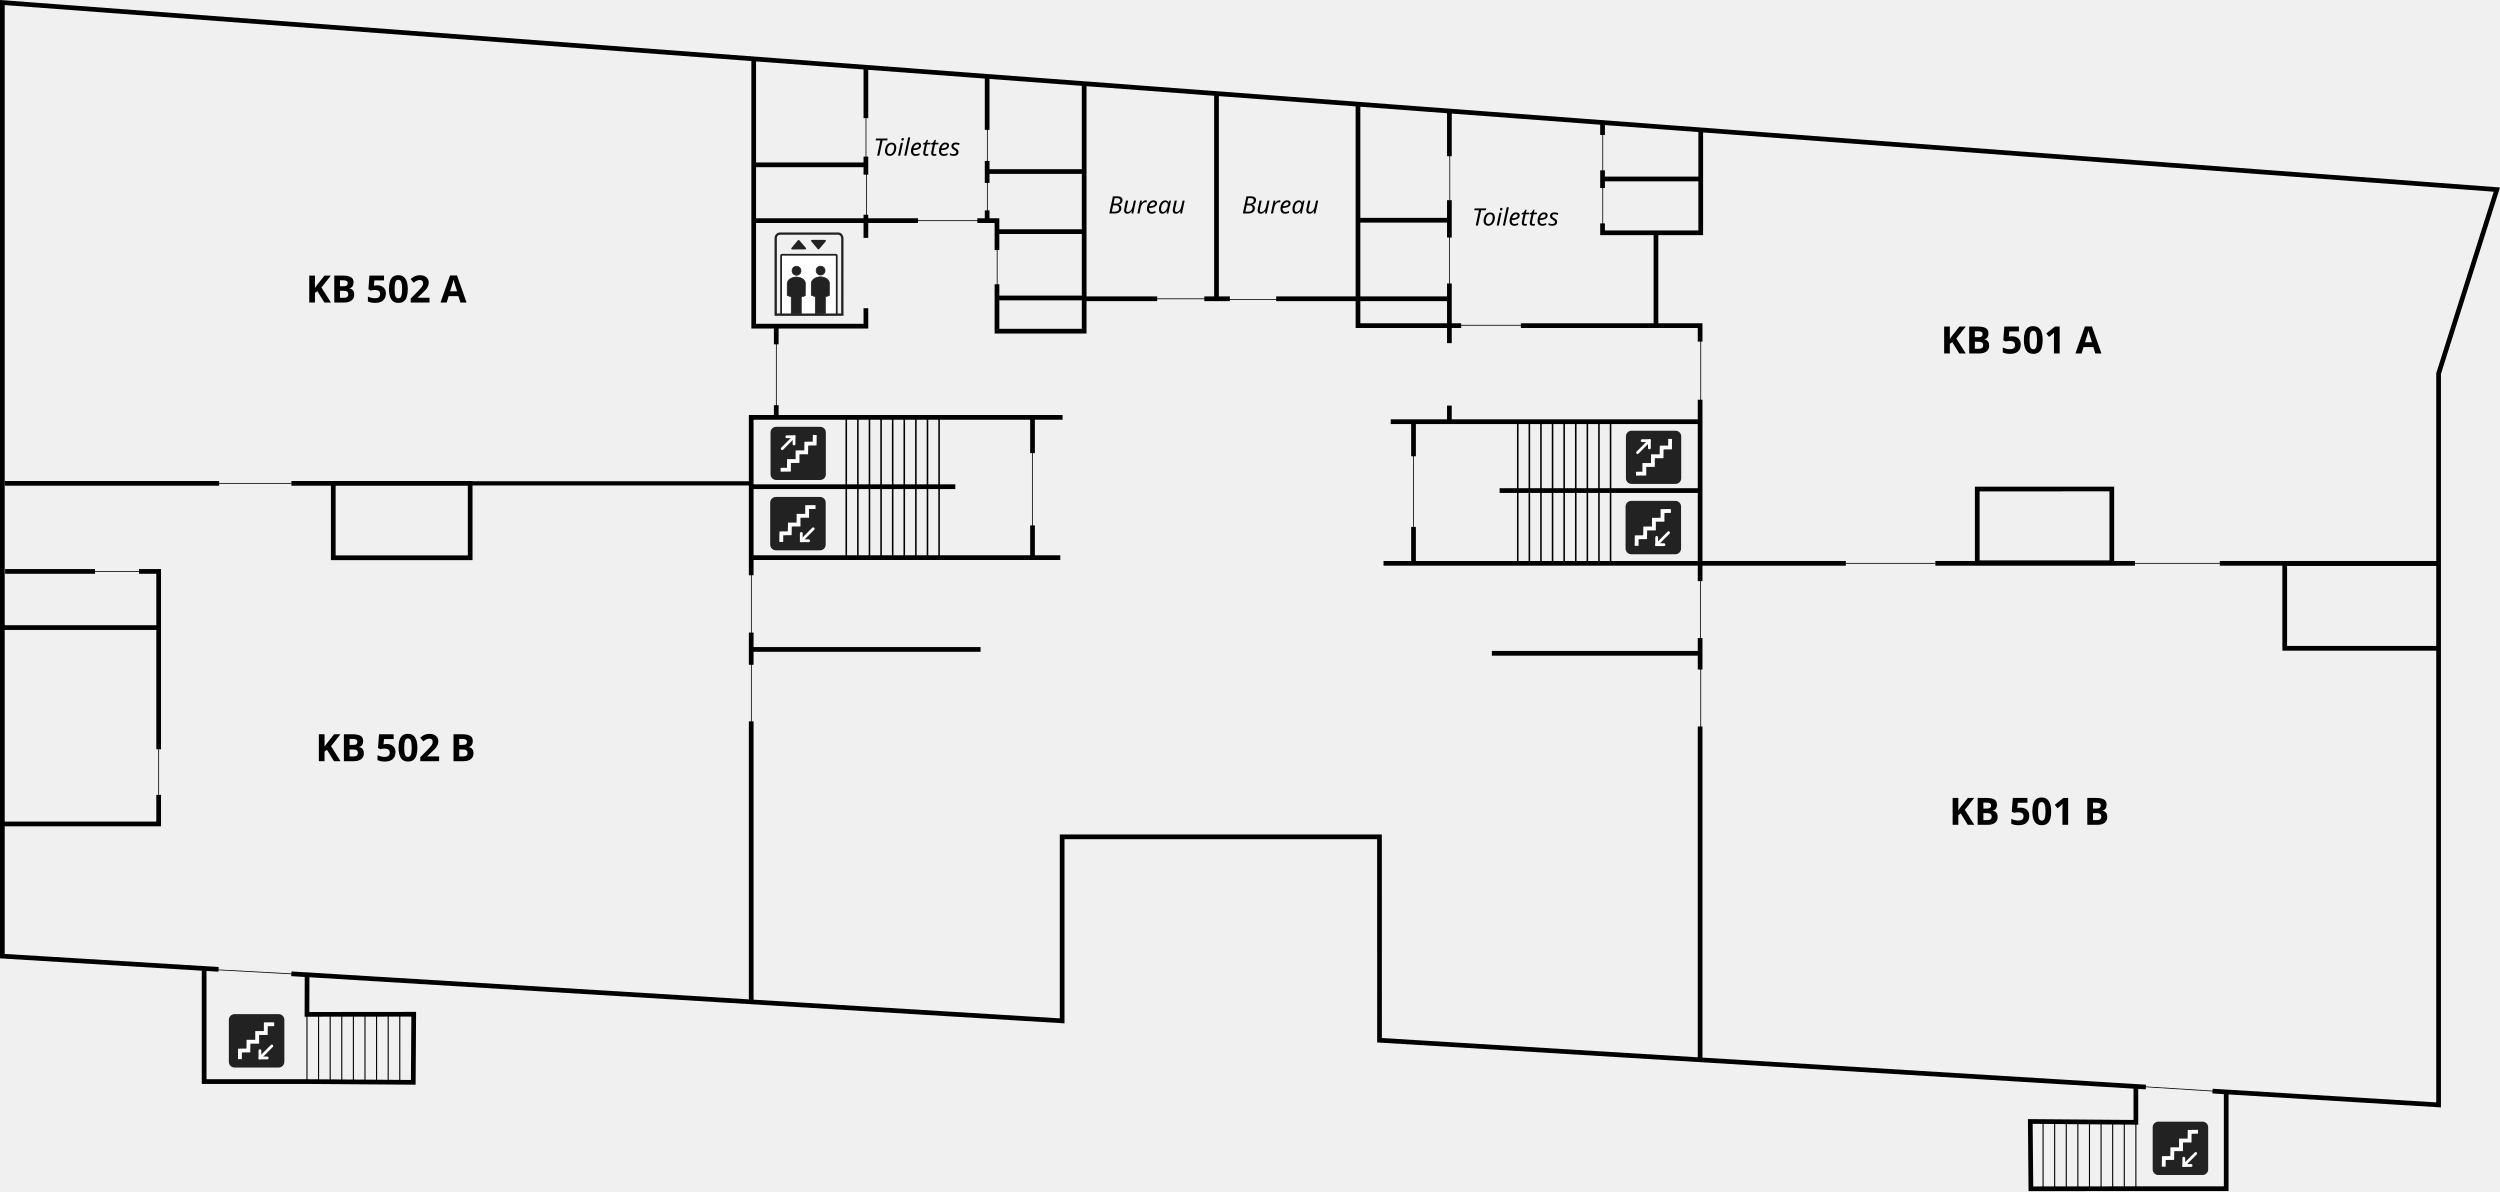
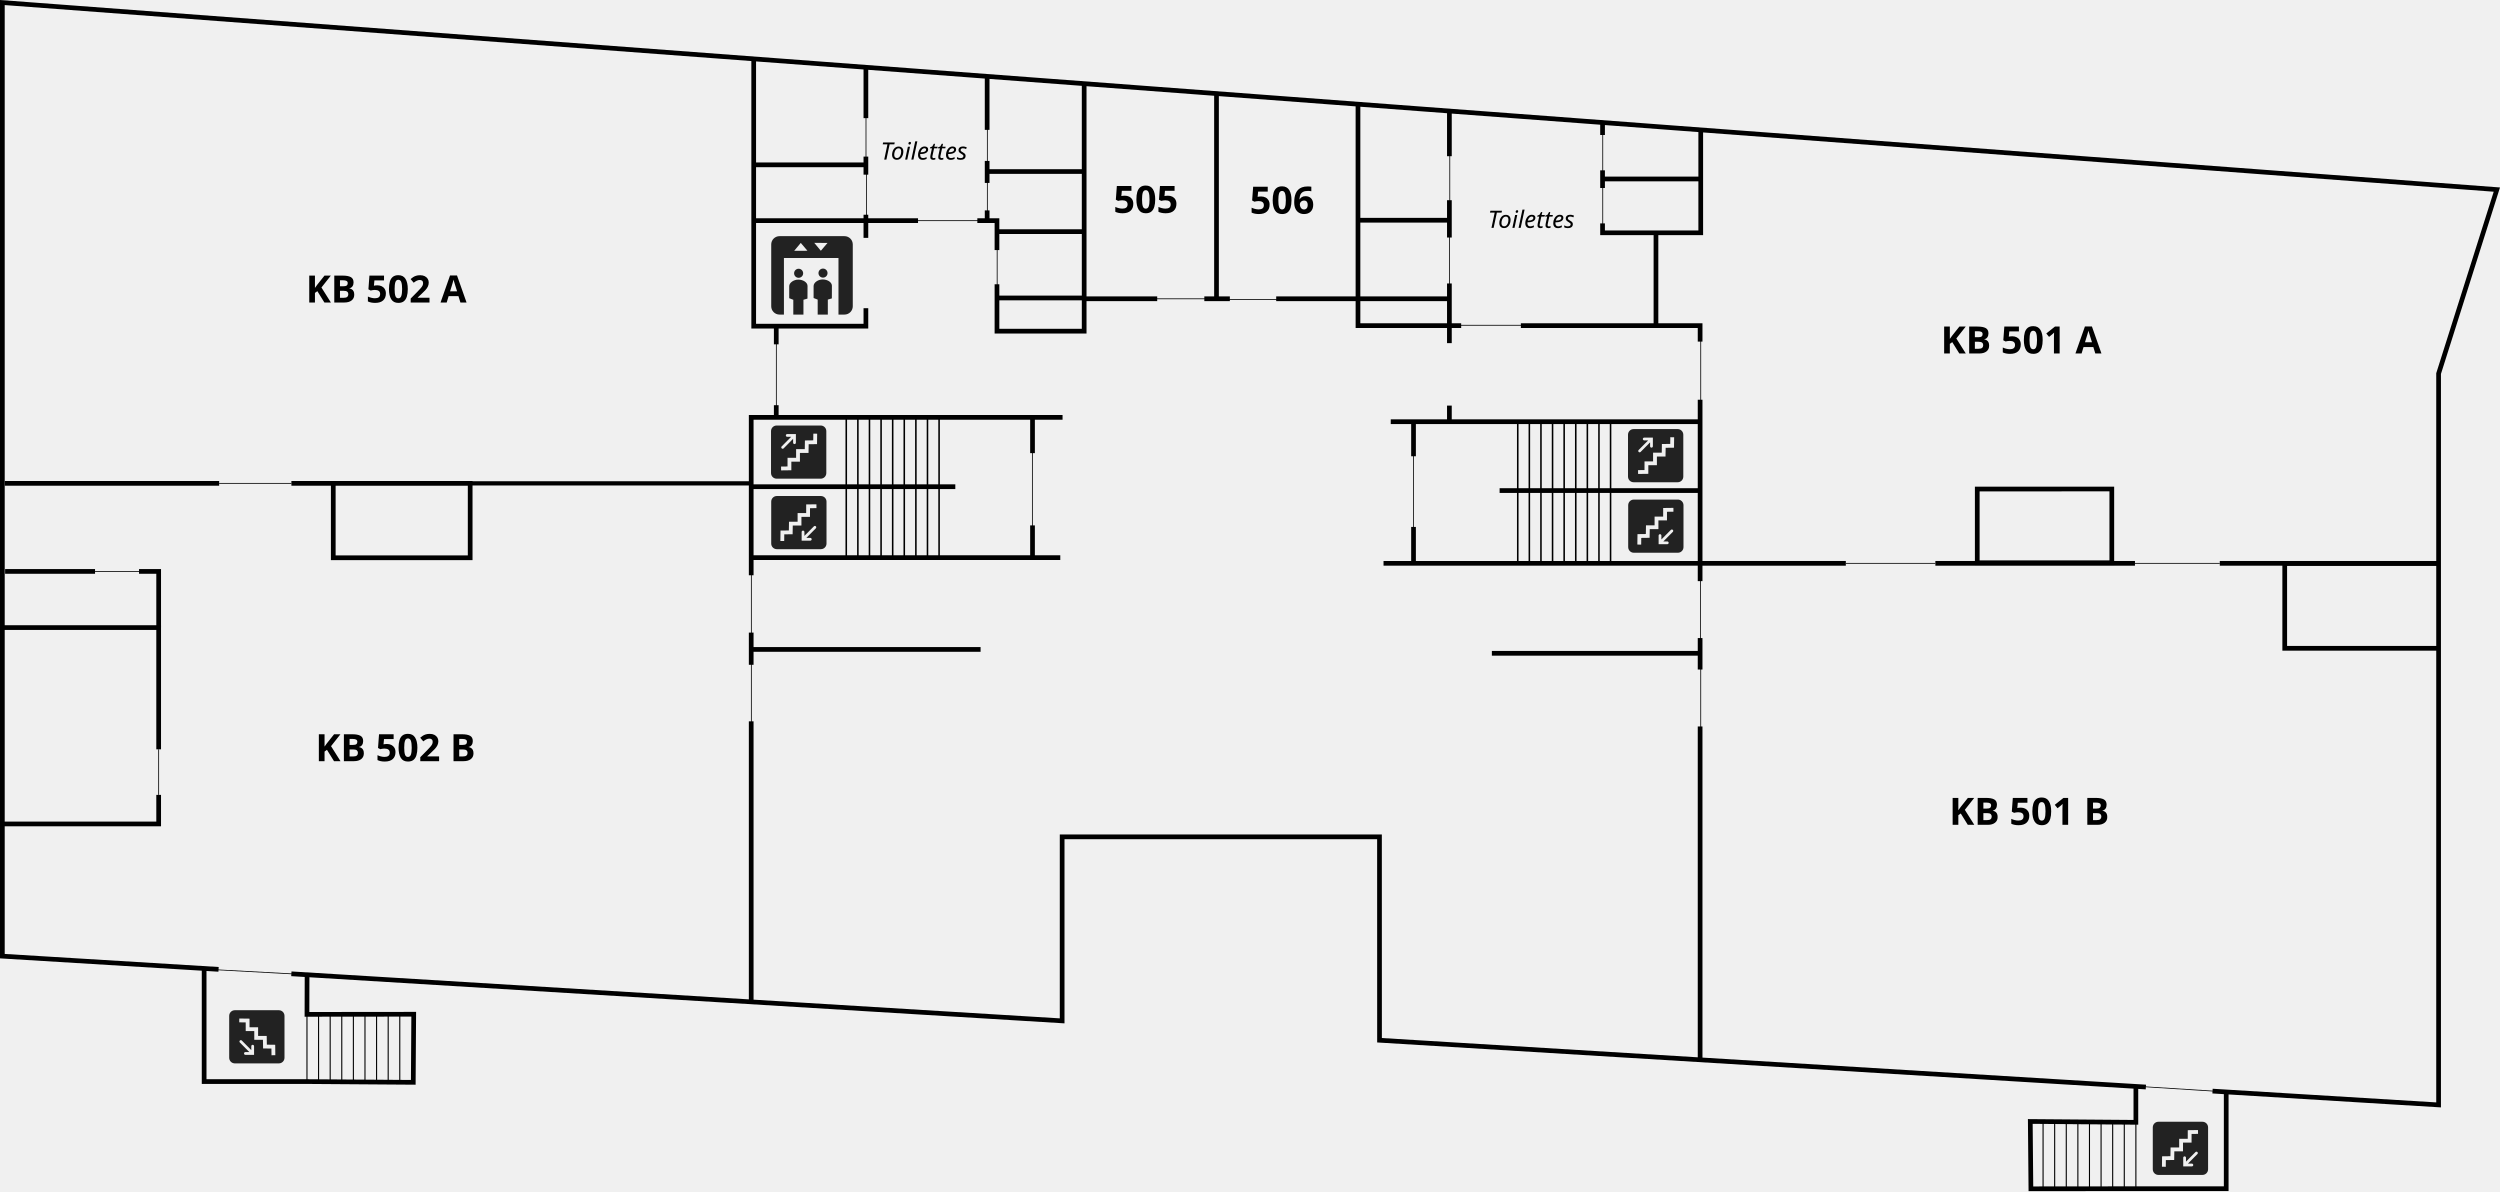
<svg xmlns="http://www.w3.org/2000/svg" xmlns:xlink="http://www.w3.org/1999/xlink" version="1.1" id="svg869" width="100%" height="100%" viewBox="0 0 3182.856 1516.378">
  <defs id="defs873">
    <clipPath id="clip0-5-8-2">
      <rect y="0" x="0" id="rect3978-5-8-5" height="615" width="613" />
    </clipPath>
    <clipPath id="clip0-5-8-2-3">
      <rect y="0" x="0" id="rect3978-5-8-5-6" height="615" width="613" />
    </clipPath>
    <clipPath id="clip0-5-8-2-3-7">
      <rect y="0" x="0" id="rect3978-5-8-5-6-5" height="615" width="613" />
    </clipPath>
  </defs>
  <path id="path997" style="fill:none;fill-rule:evenodd;stroke:#000000;stroke-width:6;stroke-linecap:butt;stroke-linejoin:miter;stroke-miterlimit:4;stroke-dasharray:none;stroke-opacity:1" d="m 2719.28,1382.878 v 46 l -134.427,-1.093 0.773,85.725 133.153,-0.132 h 115.5 v -121 m -2443.329,-151.207 -0.135,50.255 135.913,-0.144 -0.579,86.687 -139.334,-1 H 259.891 V 1234.807 M 988.28,531.878 v -16 m 0,-77.5 v -22.5 m 1176.202,208.696 h -255.266 m -953.18,-4.95 h 260.215 m -113.972,-409.746 H 958.78 m 840.835,507.327 v -46.327 m 0,-90 v -41.864 m 366.988,-2.121 h -395.98 m 395.273,180.312 h -404.465 m 402.344,114.551 h -264.415 m -584.82,-299.813 v 44.935 m 0,92 v 41.256 m 793.74,-413.506 v 117.75 m -69,-186.5 h 127 z m 126,-62 v 130.5 h -125 v -12 m 0,-45 v -22.5 m 0,-45 v -15 m -194,123.5 h -116.5 m 115.5,134.5 v -54 m 0,-58.5 v -47.5 m 0,-56 v -57 m -588,76.5 h 124 m -124.5,62 v -12.5 m 0,-35 v -28 m 0,-39.5 V 98.378 m 13.5,196.5 h 110 m -110.5,84.5 h 111 m 168,-259.5 v 260 m -169,0.5 h 93.5 m 60,0 h 32.5 m 59,0 h 104 m 0.124,-247.243 v 281.428 h 131.376 m 76,0 h 228.202 v 20.315 m 0,74 v 231 m 0,72.5 v 40 m 0,72.5 V 1350.773 M 959.573,280.92 h 209.208 m 75.5,0 h 25.005 v 37.458 m 0,43.5 v 59.756 h 111.016 V 106.972 M 959.573,74.445 V 415.271 h 142.836 v -22.892 m 0,-89.5 v -22.665 M 956.744,826.807 H 1248.431 M 956.744,709.957 H 1349.896 M 956.391,1275.82 V 918.378 m 0,-72 v -41 m 0,-73 v -201 h 396.39 m 1335.845,91.196 v 93.868 h -171.297 l -5e-4,-93.846 z m 416.655,202.804 h -196.5 v -108 h 195.5 M 598.595,615.382 v 94.752 H 424.293 v -94.752 z m 2218.27,773.745 287.812,17.573 V 475.611 L 3178.851,241.374 3,3.233 3.001,1217.323 278.252,1234.129 m 92.696,5.66 981.313,59.915 v -234.325 h 404.02 l 0.046,258.996 975.678,59.571 M 1102.408,280.213 v -6.835 m 0,-51 v -23 m 0,-49 V 86.878 m 742.872,328 v 22 m 0,79.5 v 20.515 m -116.5,-156.515 h 117" />
  <path id="path1003" style="fill:none;fill-rule:evenodd;stroke:#000000;stroke-width:1;stroke-linecap:butt;stroke-linejoin:miter;stroke-miterlimit:4;stroke-dasharray:none;stroke-opacity:1" d="m 1799.616,576.844 v 100.763 m -1528.058,556.847 104.652,5.657 m 2350.321,143.268 95.5,6 m -656.75,-541.5 v 81 m -0.444,-192.581 v 80.61 m 0.444,-385.529 v 82 m -124.75,-277.5 v 53 m 0,-119.75 v 51.75 m -194.75,38 v -63.5 m -0.5,170 v -67 m 10,115.75 h 86 m -378.369,-32.976 h 65.761 m -160.16,-0.707 h 67.352 m -266.334,-65.817 v 50.5 m -12.5,-203.25 v 48 m -154.5,-7.5 v -56.25 m 0.75,131 v -57.75 m 62.414,61.542 h 81.671 m -258.978,237.941 v -84.323 m 325.976,138.593 v 98.465 m -357.796,136.295 v -78.842 m 0,191.803 v -76.721 m 300.463,-615.253 v 41.5" />
-   <text xml:space="preserve" style="font-style:normal;font-weight:normal;font-size:30.626px;line-height:125%;font-family:sans-serif;letter-spacing:0px;word-spacing:0px;fill:#000000;fill-opacity:1;stroke:none;stroke-width:0.957px;stroke-linecap:butt;stroke-linejoin:miter;stroke-opacity:1" x="1112.078" y="198.195" id="text1232">
-     <tspan id="tspan1230" x="1112.078" y="198.195" style="font-style:italic;font-variant:normal;font-weight:normal;font-stretch:normal;font-size:30.626px;font-family:'Atkinson Hyperlegible';-inkscape-font-specification:'Atkinson Hyperlegible Italic';stroke-width:0.957px">Toilettes</tspan>
+   <text xml:space="preserve" style="font-style:normal;font-weight:normal;font-size:30.626px;line-height:125%;font-family:sans-serif;letter-spacing:0px;word-spacing:0px;fill:#000000;fill-opacity:1;stroke:none;stroke-width:0.957px;stroke-linecap:butt;stroke-linejoin:miter;stroke-opacity:1" x="1121.078" y="203.195" id="text1232">
+     <tspan id="tspan1230" x="1121.078" y="203.195" style="font-style:italic;font-variant:normal;font-weight:normal;font-stretch:normal;font-size:30.626px;font-family:'Atkinson Hyperlegible';-inkscape-font-specification:'Atkinson Hyperlegible Italic';stroke-width:0.957px">Toilettes</tspan>
  </text>
  <path id="path4289-9" style="fill:none;stroke:#000000;stroke-width:1.999;stroke-linecap:butt;stroke-linejoin:miter;stroke-miterlimit:4;stroke-dasharray:none;stroke-opacity:1" d="M 1077.421,710.892 V 532.535 m 14.77,177.643 V 531.463 m 14.771,179.071 V 532.178 m 14.77,178.357 V 531.821 m 14.77,177.286 V 531.463 m 14.77,179.071 V 531.106 m 14.771,179.071 V 531.463 m 14.77,179.429 V 532.892 m 14.77,176.781 V 532.235" />
  <path id="path4289-9-3" style="fill:none;stroke:#000000;stroke-width:1.999;stroke-linecap:butt;stroke-linejoin:miter;stroke-miterlimit:4;stroke-dasharray:none;stroke-opacity:1" d="M 1932.313,717.256 V 538.899 m 14.77,177.643 V 537.827 m 14.771,179.071 V 538.542 m 14.77,178.357 V 538.185 m 14.77,177.286 V 537.827 m 14.77,179.071 V 537.47 m 14.771,179.071 V 537.827 m 14.77,179.429 V 539.256 m 14.77,176.781 V 538.599" />
-   <text xml:space="preserve" style="font-style:normal;font-weight:normal;font-size:40px;line-height:125%;font-family:sans-serif;letter-spacing:0px;word-spacing:0px;fill:#000000;fill-opacity:1;stroke:none;stroke-width:1px;stroke-linecap:butt;stroke-linejoin:miter;stroke-opacity:1" x="2481.685" y="1050.124" id="text1594">
-     <tspan id="tspan1592" x="2481.685" y="1050.124" style="font-style:normal;font-variant:normal;font-weight:bold;font-stretch:normal;font-size:48px;font-family:'Atkinson Hyperlegible';-inkscape-font-specification:'Atkinson Hyperlegible Bold'">KB 501 B</tspan>
-   </text>
-   <text xml:space="preserve" style="font-style:normal;font-weight:normal;font-size:40px;line-height:125%;font-family:sans-serif;letter-spacing:0px;word-spacing:0px;fill:#000000;fill-opacity:1;stroke:none;stroke-width:1px;stroke-linecap:butt;stroke-linejoin:miter;stroke-opacity:1" x="401.637" y="969.078" id="text1598">
-     <tspan id="tspan1596" x="401.637" y="969.078" style="font-style:normal;font-variant:normal;font-weight:bold;font-stretch:normal;font-size:48px;font-family:'Atkinson Hyperlegible';-inkscape-font-specification:'Atkinson Hyperlegible Bold'">KB 502 B</tspan>
-   </text>
+   <a id="a1999" xlink:href="501b" xlink:type="room">
+     <text xml:space="preserve" style="font-style:normal;font-weight:normal;font-size:40px;line-height:125%;font-family:sans-serif;letter-spacing:0px;word-spacing:0px;fill:#000000;fill-opacity:1;stroke:none;stroke-width:1px;stroke-linecap:butt;stroke-linejoin:miter;stroke-opacity:1" x="2481.685" y="1050.124" id="text1594">
+       <tspan id="tspan1592" x="2481.685" y="1050.124" style="font-style:normal;font-variant:normal;font-weight:bold;font-stretch:normal;font-size:48px;font-family:'Atkinson Hyperlegible';-inkscape-font-specification:'Atkinson Hyperlegible Bold'">KB 501 B</tspan>
+     </text>
+   </a>
+   <a id="a1924" xlink:href="502b" xlink:type="room">
+     <text xml:space="preserve" style="font-style:normal;font-weight:normal;font-size:40px;line-height:125%;font-family:sans-serif;letter-spacing:0px;word-spacing:0px;fill:#000000;fill-opacity:1;stroke:none;stroke-width:1px;stroke-linecap:butt;stroke-linejoin:miter;stroke-opacity:1" x="401.637" y="969.078" id="text1598">
+       <tspan id="tspan1596" x="401.637" y="969.078" style="font-style:normal;font-variant:normal;font-weight:bold;font-stretch:normal;font-size:48px;font-family:'Atkinson Hyperlegible';-inkscape-font-specification:'Atkinson Hyperlegible Bold'">KB 502 B</tspan>
+     </text>
+   </a>
  <path style="fill:none;stroke:#000000;stroke-width:5.4;stroke-linecap:butt;stroke-linejoin:miter;stroke-miterlimit:4;stroke-dasharray:none;stroke-opacity:1" d="M 598.595,615.382 H 958" id="path897" />
  <path style="fill:none;stroke:#000000;stroke-width:6;stroke-linecap:butt;stroke-linejoin:miter;stroke-miterlimit:4;stroke-dasharray:none;stroke-opacity:1" d="M 424.293,615.382 H 371" id="path899" />
  <path style="fill:none;stroke:#000000;stroke-width:6;stroke-linecap:butt;stroke-linejoin:miter;stroke-miterlimit:4;stroke-dasharray:none;stroke-opacity:1" d="M 279,615.382 H 6" id="path901" />
  <path style="fill:none;stroke:#000000;stroke-width:6;stroke-linecap:butt;stroke-linejoin:miter;stroke-miterlimit:4;stroke-dasharray:none;stroke-opacity:1" d="M 5,799 H 202 V 954" id="path903" />
  <path style="fill:none;stroke:#000000;stroke-width:6;stroke-linecap:butt;stroke-linejoin:miter;stroke-miterlimit:4;stroke-dasharray:none;stroke-opacity:1" d="m 202,1012 v 37 H 4" id="path905" />
  <path style="fill:none;stroke:#000000;stroke-width:1px;stroke-linecap:butt;stroke-linejoin:miter;stroke-opacity:1" d="m 202,954 v 58" id="path907" />
-   <text xml:space="preserve" style="font-style:normal;font-weight:normal;font-size:30.626px;line-height:125%;font-family:sans-serif;letter-spacing:0px;word-spacing:0px;fill:#000000;fill-opacity:1;stroke:none;stroke-width:0.957px;stroke-linecap:butt;stroke-linejoin:miter;stroke-opacity:1" x="1874.183" y="287.143" id="text1232-4">
-     <tspan id="tspan1230-1" x="1874.183" y="287.143" style="font-style:italic;font-variant:normal;font-weight:normal;font-stretch:normal;font-size:30.626px;font-family:'Atkinson Hyperlegible';-inkscape-font-specification:'Atkinson Hyperlegible Italic';stroke-width:0.957px">Toilettes</tspan>
+   <text xml:space="preserve" style="font-style:normal;font-weight:normal;font-size:30.626px;line-height:125%;font-family:sans-serif;letter-spacing:0px;word-spacing:0px;fill:#000000;fill-opacity:1;stroke:none;stroke-width:0.957px;stroke-linecap:butt;stroke-linejoin:miter;stroke-opacity:1" x="1894.183" y="290.143" id="text1232-4">
+     <tspan id="tspan1230-1" x="1894.183" y="290.143" style="font-style:italic;font-variant:normal;font-weight:normal;font-stretch:normal;font-size:30.626px;font-family:'Atkinson Hyperlegible';-inkscape-font-specification:'Atkinson Hyperlegible Italic';stroke-width:0.957px">Toilettes</tspan>
  </text>
-   <text xml:space="preserve" style="font-style:normal;font-weight:normal;font-size:30.626px;line-height:125%;font-family:sans-serif;letter-spacing:0px;word-spacing:0px;fill:#000000;fill-opacity:1;stroke:none;stroke-width:0.957px;stroke-linecap:butt;stroke-linejoin:miter;stroke-opacity:1" x="1411.055" y="271.78" id="text1232-7">
-     <tspan id="tspan1230-4" x="1411.055" y="271.78" style="font-style:italic;font-variant:normal;font-weight:normal;font-stretch:normal;font-size:30.626px;font-family:'Atkinson Hyperlegible';-inkscape-font-specification:'Atkinson Hyperlegible Italic';stroke-width:0.957px">Bureau</tspan>
-   </text>
-   <text xml:space="preserve" style="font-style:normal;font-weight:normal;font-size:30.626px;line-height:125%;font-family:sans-serif;letter-spacing:0px;word-spacing:0px;fill:#000000;fill-opacity:1;stroke:none;stroke-width:0.957px;stroke-linecap:butt;stroke-linejoin:miter;stroke-opacity:1" x="1581.055" y="271.78" id="text1232-5">
-     <tspan id="tspan1230-6" x="1581.055" y="271.78" style="font-style:italic;font-variant:normal;font-weight:normal;font-stretch:normal;font-size:30.626px;font-family:'Atkinson Hyperlegible';-inkscape-font-specification:'Atkinson Hyperlegible Italic';stroke-width:0.957px">Bureau</tspan>
-   </text>
-   <text xml:space="preserve" style="font-style:normal;font-weight:normal;font-size:40px;line-height:125%;font-family:sans-serif;letter-spacing:0px;word-spacing:0px;fill:#000000;fill-opacity:1;stroke:none;stroke-width:1px;stroke-linecap:butt;stroke-linejoin:miter;stroke-opacity:1" x="389.412" y="385.142" id="text1598-5">
-     <tspan id="tspan1596-7" x="389.412" y="385.142" style="font-style:normal;font-variant:normal;font-weight:bold;font-stretch:normal;font-size:48px;font-family:'Atkinson Hyperlegible';-inkscape-font-specification:'Atkinson Hyperlegible Bold'">KB 502 A</tspan>
-   </text>
-   <a xlink:href="kb-voltaire-f6.svg" id="a1820-2" transform="translate(0.4046542,671.9301)">
-     <g id="g1779-6" transform="matrix(2.242849,0,0,2.242849,820.2758,-867.3743)">
-       <path style="fill:none;stroke:#222222;stroke-width:1.323;stroke-linecap:butt;stroke-linejoin:miter;stroke-miterlimit:4;stroke-dasharray:none;stroke-opacity:1" d="M 112.236,265.75 H 74.411 v -43.415 c 0,-1.194 0.856,-2.592 2.491,-2.592 h 32.994 c 1.425,0 2.348,1.373 2.348,2.582 z" id="path1676-5" />
-       <rect style="fill:#ffffff;fill-opacity:1;stroke:#222222;stroke-width:2.022;stroke-linecap:round;stroke-linejoin:round;stroke-miterlimit:4;stroke-dasharray:none;stroke-opacity:1;paint-order:markers stroke fill" id="rect1588-0-8-3-3" width="30.571" height="32.832" x="77.986" y="232.268" rx="0" />
-       <path style="fill:#222222;fill-opacity:1;stroke:#222222;stroke-width:1;stroke-linecap:butt;stroke-linejoin:round;stroke-miterlimit:4;stroke-dasharray:none;stroke-opacity:1" d="m 94.997,223.799 3.681,4.417 3.744,-4.396 z" id="path1605-1-3-5" />
-       <path style="fill:#222222;fill-opacity:1;stroke:#222222;stroke-width:1;stroke-linecap:butt;stroke-linejoin:round;stroke-miterlimit:4;stroke-dasharray:none;stroke-opacity:1" d="m 83.745,228.238 3.681,-4.417 3.744,4.396 z" id="path1605-2-4-8-2" />
-       <path style="fill:#222222;fill-opacity:1;stroke:#222222;stroke-width:0.395;stroke-linecap:butt;stroke-linejoin:round;stroke-miterlimit:4;stroke-dasharray:none;stroke-opacity:1" d="m 83.241,255.695 v 9.54 h 5.684 v -9.556 l 2.259,-0.658 0.033,-7.07 c 0.009,-1.912 -2.35,-3.553 -5.201,-3.557 -2.508,-0.003 -5.065,1.714 -5.065,3.681 v 6.723 z" id="path1011-82-7-9" />
-       <circle style="fill:#222222;fill-opacity:1;stroke:#222222;stroke-width:0.395;stroke-linecap:round;stroke-linejoin:round;stroke-miterlimit:4;stroke-dasharray:none;stroke-opacity:1;paint-order:markers stroke fill" id="path1013-7-0-7" cx="86.224" cy="240.836" r="2.538" />
-       <path style="fill:#222222;fill-opacity:1;stroke:#222222;stroke-width:0.395;stroke-linecap:butt;stroke-linejoin:round;stroke-miterlimit:4;stroke-dasharray:none;stroke-opacity:1" d="m 96.903,255.595 v 9.54 h 5.684 v -9.556 l 2.259,-0.658 0.033,-7.07 c 0.009,-1.912 -2.35,-3.553 -5.201,-3.557 -2.508,-0.003 -5.065,1.714 -5.065,3.681 v 6.723 z" id="path1011-8-3-8-2" />
-       <circle style="fill:#222222;fill-opacity:1;stroke:#222222;stroke-width:0.395;stroke-linecap:round;stroke-linejoin:round;stroke-miterlimit:4;stroke-dasharray:none;stroke-opacity:1;paint-order:markers stroke fill" id="path1013-5-5-5-4" cx="99.886" cy="240.737" r="2.538" />
-     </g>
+   <a id="a1928" xlink:href="502a" xlink:type="room">
+     <text xml:space="preserve" style="font-style:normal;font-weight:normal;font-size:40px;line-height:125%;font-family:sans-serif;letter-spacing:0px;word-spacing:0px;fill:#000000;fill-opacity:1;stroke:none;stroke-width:1px;stroke-linecap:butt;stroke-linejoin:miter;stroke-opacity:1" x="389.412" y="385.142" id="text1598-5">
+       <tspan id="tspan1596-7" x="389.412" y="385.142" style="font-style:normal;font-variant:normal;font-weight:bold;font-stretch:normal;font-size:48px;font-family:'Atkinson Hyperlegible';-inkscape-font-specification:'Atkinson Hyperlegible Bold'">KB 502 A</tspan>
+     </text>
  </a>
-   <a xlink:href="kb-voltaire-f4.svg" transform="translate(1135.696,689.0167)" id="a2089">
-     <g id="g2024" transform="matrix(0.136674,0,0,0.136674,17.89789,-153.8829)">
-       <rect style="fill:#222222;fill-opacity:1;stroke:none;stroke-width:27.995;stroke-linecap:round;stroke-linejoin:round;stroke-miterlimit:4;stroke-dasharray:none;stroke-opacity:1;paint-order:markers stroke fill" id="rect1968" width="516.986" height="497.102" x="-1265.884" y="713.696" ry="52.714" />
-       <path style="fill:none;stroke:#ffffff;stroke-width:35.781;stroke-linecap:butt;stroke-linejoin:miter;stroke-miterlimit:4;stroke-dasharray:none;stroke-opacity:1" d="m -1163.01,1132.955 1,-80 78,-1 1.353,-81.317 h 80.761 v -81.325 h 80.052 l 0.187,-80.675 78,-1" id="path1903" />
-       <g id="g1996" transform="translate(20.33134,24.84941)">
-         <path style="fill:none;stroke:#ffffff;stroke-width:25.932;stroke-linecap:round;stroke-linejoin:miter;stroke-miterlimit:4;stroke-dasharray:none;stroke-opacity:1" d="M -885.838,985.217 -996.563,1096.966" id="path1905" />
-         <path style="fill:none;stroke:#ffffff;stroke-width:25.932;stroke-linecap:round;stroke-linejoin:miter;stroke-miterlimit:4;stroke-dasharray:none;stroke-opacity:1" d="m -928.614,1096.966 -67.95,1e-4 3.3e-4,-67.949" id="path1907" />
-       </g>
-     </g>
+   <a id="a8400" xlink:href="505" xlink:type="room">
+     <text xml:space="preserve" style="font-style:normal;font-weight:normal;font-size:40px;line-height:125%;font-family:sans-serif;letter-spacing:0px;word-spacing:0px;fill:#000000;fill-opacity:1;stroke:none;stroke-width:1px;stroke-linecap:butt;stroke-linejoin:miter;stroke-opacity:1" x="1417.592" y="271.032" id="text1598-5-9">
+       <tspan id="tspan1596-7-5" x="1417.592" y="271.032" style="font-style:normal;font-variant:normal;font-weight:bold;font-stretch:normal;font-size:48px;font-family:'Atkinson Hyperlegible';-inkscape-font-specification:'Atkinson Hyperlegible Bold'">505</tspan>
+     </text>
  </a>
-   <a xlink:href="kb-voltaire-f6.svg" transform="translate(1135.696,689.0167)" id="a2081">
-     <g id="g2031" transform="matrix(0.1361752,0,0,0.1361752,-65.89094,-244.15)">
-       <rect style="fill:#222222;fill-opacity:1;stroke:none;stroke-width:27.995;stroke-linecap:round;stroke-linejoin:round;stroke-miterlimit:4;stroke-dasharray:none;stroke-opacity:1;paint-order:markers stroke fill" id="rect1968-4" width="516.986" height="497.102" x="-652.004" y="723.443" ry="52.714" />
-       <path style="fill:none;stroke:#ffffff;stroke-width:35.781;stroke-linecap:butt;stroke-linejoin:miter;stroke-miterlimit:4;stroke-dasharray:none;stroke-opacity:1" d="m -238.563,799.814 -1,80 -78,1 -1.353,81.317 h -80.761 v 81.325 h -80.051 l -0.188,80.675 -78,1" id="path1903-8" />
-       <g id="g1996-4" transform="rotate(180,-714.5234,956.5798)">
-         <path style="fill:none;stroke:#ffffff;stroke-width:25.932;stroke-linecap:round;stroke-linejoin:miter;stroke-miterlimit:4;stroke-dasharray:none;stroke-opacity:1" d="M -885.838,985.217 -996.563,1096.966" id="path1905-2" />
-         <path style="fill:none;stroke:#ffffff;stroke-width:25.932;stroke-linecap:round;stroke-linejoin:miter;stroke-miterlimit:4;stroke-dasharray:none;stroke-opacity:1" d="m -928.614,1096.966 -67.95,1e-4 3.3e-4,-67.949" id="path1907-4" />
-       </g>
-     </g>
-   </a>
-   <a xlink:href="kb-voltaire-f4.svg" id="a2089-2" transform="translate(2224.696,694.0167)">
-     <g id="g2024-7" transform="matrix(0.136674,0,0,0.136674,17.89789,-153.8829)">
-       <rect style="fill:#222222;fill-opacity:1;stroke:none;stroke-width:27.995;stroke-linecap:round;stroke-linejoin:round;stroke-miterlimit:4;stroke-dasharray:none;stroke-opacity:1;paint-order:markers stroke fill" id="rect1968-7" width="516.986" height="497.102" x="-1265.884" y="713.696" ry="52.714" />
-       <path style="fill:none;stroke:#ffffff;stroke-width:35.781;stroke-linecap:butt;stroke-linejoin:miter;stroke-miterlimit:4;stroke-dasharray:none;stroke-opacity:1" d="m -1163.01,1132.955 1,-80 78,-1 1.353,-81.317 h 80.761 v -81.325 h 80.052 l 0.187,-80.675 78,-1" id="path1903-2" />
-       <g id="g1996-2" transform="translate(20.33134,24.84941)">
-         <path style="fill:none;stroke:#ffffff;stroke-width:25.932;stroke-linecap:round;stroke-linejoin:miter;stroke-miterlimit:4;stroke-dasharray:none;stroke-opacity:1" d="M -885.838,985.217 -996.563,1096.966" id="path1905-23" />
-         <path style="fill:none;stroke:#ffffff;stroke-width:25.932;stroke-linecap:round;stroke-linejoin:miter;stroke-miterlimit:4;stroke-dasharray:none;stroke-opacity:1" d="m -928.614,1096.966 -67.95,1e-4 3.3e-4,-67.949" id="path1907-9" />
-       </g>
-     </g>
-   </a>
-   <a xlink:href="kb-voltaire-f6.svg" id="a2081-5" transform="translate(2224.696,694.0167)">
-     <g id="g2031-8" transform="matrix(0.1361752,0,0,0.1361752,-65.89094,-244.15)">
-       <rect style="fill:#222222;fill-opacity:1;stroke:none;stroke-width:27.995;stroke-linecap:round;stroke-linejoin:round;stroke-miterlimit:4;stroke-dasharray:none;stroke-opacity:1;paint-order:markers stroke fill" id="rect1968-4-6" width="516.986" height="497.102" x="-652.004" y="723.443" ry="52.714" />
-       <path style="fill:none;stroke:#ffffff;stroke-width:35.781;stroke-linecap:butt;stroke-linejoin:miter;stroke-miterlimit:4;stroke-dasharray:none;stroke-opacity:1" d="m -238.563,799.814 -1,80 -78,1 -1.353,81.317 h -80.761 v 81.325 h -80.051 l -0.188,80.675 -78,1" id="path1903-8-4" />
-       <g id="g1996-4-2" transform="rotate(180,-714.5234,956.5798)">
-         <path style="fill:none;stroke:#ffffff;stroke-width:25.932;stroke-linecap:round;stroke-linejoin:miter;stroke-miterlimit:4;stroke-dasharray:none;stroke-opacity:1" d="M -885.838,985.217 -996.563,1096.966" id="path1905-2-4" />
-         <path style="fill:none;stroke:#ffffff;stroke-width:25.932;stroke-linecap:round;stroke-linejoin:miter;stroke-miterlimit:4;stroke-dasharray:none;stroke-opacity:1" d="m -928.614,1096.966 -67.95,1e-4 3.3e-4,-67.949" id="path1907-4-3" />
-       </g>
-     </g>
+   <a id="a8404" xlink:href="506" xlink:type="room">
+     <text xml:space="preserve" style="font-style:normal;font-weight:normal;font-size:40px;line-height:125%;font-family:sans-serif;letter-spacing:0px;word-spacing:0px;fill:#000000;fill-opacity:1;stroke:none;stroke-width:1px;stroke-linecap:butt;stroke-linejoin:miter;stroke-opacity:1" x="1591.12" y="272.032" id="text1598-5-9-7">
+       <tspan id="tspan1596-7-5-9" x="1591.12" y="272.032" style="font-style:normal;font-variant:normal;font-weight:bold;font-stretch:normal;font-size:48px;font-family:'Atkinson Hyperlegible';-inkscape-font-specification:'Atkinson Hyperlegible Bold'">506</tspan>
+     </text>
  </a>
  <path id="path4289-9-3-3" style="fill:none;stroke:#000000;stroke-width:1.385;stroke-linecap:butt;stroke-linejoin:miter;stroke-miterlimit:4;stroke-dasharray:none;stroke-opacity:1" d="m 2601.117,1514.565 v -85.543 m 14.77,85.2 v -85.714 m 14.771,85.885 v -85.543 m 14.77,85.543 v -85.714 m 14.77,85.029 v -85.2 m 14.77,85.885 v -86.057 m 14.771,85.885 v -85.714 m 14.77,86.057 v -85.371 m 14.77,84.787 v -85.102" />
  <path id="path4289-9-3-3-2" style="fill:none;stroke:#000000;stroke-width:1.385;stroke-linecap:butt;stroke-linejoin:miter;stroke-miterlimit:4;stroke-dasharray:none;stroke-opacity:1" d="m 390.816,1376.969 v -85.543 m 14.77,85.2 v -85.714 m 14.771,85.885 v -85.543 m 14.77,85.543 v -85.714 m 14.77,85.029 v -85.2 m 14.77,85.885 v -86.057 m 14.771,85.885 v -85.714 m 14.77,86.057 v -85.371 m 14.77,84.787 v -85.102" />
-   <a xlink:href="kb-voltaire-f3.svg" id="a2089-8" transform="translate(2895.786,1484.369)">
-     <g id="g2024-3" transform="matrix(0.136674,0,0,0.136674,17.89789,-153.8829)">
-       <rect style="fill:#222222;fill-opacity:1;stroke:none;stroke-width:27.995;stroke-linecap:round;stroke-linejoin:round;stroke-miterlimit:4;stroke-dasharray:none;stroke-opacity:1;paint-order:markers stroke fill" id="rect1968-8" width="516.986" height="497.102" x="-1265.884" y="713.696" ry="52.714" />
-       <path style="fill:none;stroke:#ffffff;stroke-width:35.781;stroke-linecap:butt;stroke-linejoin:miter;stroke-miterlimit:4;stroke-dasharray:none;stroke-opacity:1" d="m -1163.01,1132.955 1,-80 78,-1 1.353,-81.317 h 80.761 v -81.325 h 80.052 l 0.187,-80.675 78,-1" id="path1903-9" />
-       <g id="g1996-46" transform="translate(20.33134,24.84941)">
-         <path style="fill:none;stroke:#ffffff;stroke-width:25.932;stroke-linecap:round;stroke-linejoin:miter;stroke-miterlimit:4;stroke-dasharray:none;stroke-opacity:1" d="M -885.838,985.217 -996.563,1096.966" id="path1905-9" />
-         <path style="fill:none;stroke:#ffffff;stroke-width:25.932;stroke-linecap:round;stroke-linejoin:miter;stroke-miterlimit:4;stroke-dasharray:none;stroke-opacity:1" d="m -928.614,1096.966 -67.95,1e-4 3.3e-4,-67.949" id="path1907-95" />
-       </g>
-     </g>
-   </a>
-   <a xlink:href="kb-voltaire-f3.svg" id="a2089-0" transform="translate(446.4696,1347.487)">
-     <g id="g2024-5" transform="matrix(0.136674,0,0,0.136674,17.89789,-153.8829)">
-       <rect style="fill:#222222;fill-opacity:1;stroke:none;stroke-width:27.995;stroke-linecap:round;stroke-linejoin:round;stroke-miterlimit:4;stroke-dasharray:none;stroke-opacity:1;paint-order:markers stroke fill" id="rect1968-1" width="516.986" height="497.102" x="-1265.884" y="713.696" ry="52.714" />
-       <path style="fill:none;stroke:#ffffff;stroke-width:35.781;stroke-linecap:butt;stroke-linejoin:miter;stroke-miterlimit:4;stroke-dasharray:none;stroke-opacity:1" d="m -1163.01,1132.955 1,-80 78,-1 1.353,-81.317 h 80.761 v -81.325 h 80.052 l 0.187,-80.675 78,-1" id="path1903-95" />
-       <g id="g1996-1" transform="translate(20.33134,24.84941)">
-         <path style="fill:none;stroke:#ffffff;stroke-width:25.932;stroke-linecap:round;stroke-linejoin:miter;stroke-miterlimit:4;stroke-dasharray:none;stroke-opacity:1" d="M -885.838,985.217 -996.563,1096.966" id="path1905-1" />
-         <path style="fill:none;stroke:#ffffff;stroke-width:25.932;stroke-linecap:round;stroke-linejoin:miter;stroke-miterlimit:4;stroke-dasharray:none;stroke-opacity:1" d="m -928.614,1096.966 -67.95,1e-4 3.3e-4,-67.949" id="path1907-5" />
-       </g>
-     </g>
-   </a>
  <path style="fill:none;stroke:#000000;stroke-width:1px;stroke-linecap:butt;stroke-linejoin:miter;stroke-opacity:1" d="m 279,615.382 h 92" id="path921" />
  <path style="fill:none;stroke:#000000;stroke-width:6;stroke-linecap:butt;stroke-linejoin:miter;stroke-opacity:1;stroke-miterlimit:4;stroke-dasharray:none" d="M 202,799 V 727.5 H 177" id="path923" />
  <path style="fill:none;stroke:#000000;stroke-width:6;stroke-linecap:butt;stroke-linejoin:miter;stroke-opacity:1;stroke-miterlimit:4;stroke-dasharray:none" d="M 121,727.5 H 6.5" id="path925" />
  <path style="fill:none;stroke:#000000;stroke-width:1px;stroke-linecap:butt;stroke-linejoin:miter;stroke-opacity:1" d="m 121,727.5 h 56" id="path927" />
  <path style="fill:none;stroke:#000000;stroke-width:6;stroke-linecap:butt;stroke-linejoin:miter;stroke-opacity:1;stroke-miterlimit:4;stroke-dasharray:none" d="M 2165.897,717.205 H 2350" id="path929" />
  <path style="fill:none;stroke:#000000;stroke-width:6;stroke-linecap:butt;stroke-linejoin:miter;stroke-miterlimit:4;stroke-dasharray:none;stroke-opacity:1" d="m 2464,717.205 h 254.103" id="path929-0" />
  <path style="fill:none;stroke:#000000;stroke-width:6;stroke-linecap:butt;stroke-linejoin:miter;stroke-miterlimit:4;stroke-dasharray:none;stroke-opacity:1" d="m 2826.103,717.205 h 278.103" id="path929-0-7" />
-   <text xml:space="preserve" style="font-style:normal;font-weight:normal;font-size:40px;line-height:125%;font-family:sans-serif;letter-spacing:0px;word-spacing:0px;fill:#000000;fill-opacity:1;stroke:none;stroke-width:1px;stroke-linecap:butt;stroke-linejoin:miter;stroke-opacity:1" x="2470.864" y="450.032" id="text1594-0">
-     <tspan id="tspan1592-6" x="2470.864" y="450.032" style="font-style:normal;font-variant:normal;font-weight:bold;font-stretch:normal;font-size:48px;font-family:'Atkinson Hyperlegible';-inkscape-font-specification:'Atkinson Hyperlegible Bold'">KB 501 A</tspan>
-   </text>
+   <a id="a1995" xlink:href="501a" xlink:type="room">
+     <text xml:space="preserve" style="font-style:normal;font-weight:normal;font-size:40px;line-height:125%;font-family:sans-serif;letter-spacing:0px;word-spacing:0px;fill:#000000;fill-opacity:1;stroke:none;stroke-width:1px;stroke-linecap:butt;stroke-linejoin:miter;stroke-opacity:1" x="2470.864" y="450.032" id="text1594-0">
+       <tspan id="tspan1592-6" x="2470.864" y="450.032" style="font-style:normal;font-variant:normal;font-weight:bold;font-stretch:normal;font-size:48px;font-family:'Atkinson Hyperlegible';-inkscape-font-specification:'Atkinson Hyperlegible Bold'">KB 501 A</tspan>
+     </text>
+   </a>
  <path style="fill:none;stroke:#000000;stroke-width:1px;stroke-linecap:butt;stroke-linejoin:miter;stroke-opacity:1" d="m 2350,717.205 h 114" id="path979" />
  <path style="fill:none;stroke:#000000;stroke-width:1px;stroke-linecap:butt;stroke-linejoin:miter;stroke-opacity:1" d="m 2718.103,717.205 h 108" id="path981" />
+   <a id="a7790" xlink:href="kb-voltaire-f6.svg" transform="matrix(1.474873,0,0,1.474873,384.7727,205.3787)" xlink:type="icon" style="display:inline">
+     <path id="rect1968-4-8-75-3-0" style="fill:#222222;fill-opacity:1;stroke:none;stroke-width:3.812;stroke-linecap:round;stroke-linejoin:round;stroke-miterlimit:4;stroke-dasharray:none;stroke-opacity:1;paint-order:markers stroke fill" class="icon-stairs" d="m 412.027,64.605 c -3.977,0 -7.178,3.201 -7.178,7.178 v 53.336 c 0,3.977 3.201,7.18 7.178,7.18 h 3.789 V 83.451 h 47.09 v 48.848 h 5.166 c 3.977,0 7.178,-3.203 7.178,-7.18 V 71.783 c 0,-3.977 -3.201,-7.178 -7.178,-7.178 z m 29.992,5.801 11.438,0.033 -5.768,6.771 z m -11.66,0.033 5.768,6.771 -11.439,0.033 z m 19.191,22.146 a 3.91,3.91 0 0 0 -3.91,3.91 3.91,3.91 0 0 0 3.91,3.91 3.91,3.91 0 0 0 3.91,-3.91 3.91,3.91 0 0 0 -3.91,-3.91 z m -21.045,0.152 a 3.91,3.91 0 0 0 -3.91,3.91 3.91,3.91 0 0 0 3.91,3.91 3.91,3.91 0 0 0 3.91,-3.91 3.91,3.91 0 0 0 -3.91,-3.91 z m 20.725,9.236 c -3.863,-0.005 -7.803,2.641 -7.803,5.67 v 10.355 l 3.527,1.383 v 12.916 h 8.756 v -12.941 l 3.479,-1.014 0.051,-10.891 c 0.014,-2.945 -3.619,-5.472 -8.01,-5.479 z m -21.045,0.152 c -3.863,-0.005 -7.803,2.641 -7.803,5.67 v 10.355 l 3.527,1.383 v 12.764 h 8.756 v -12.789 l 3.479,-1.014 0.051,-10.891 c 0.014,-2.945 -3.619,-5.472 -8.01,-5.479 z" />
+   </a>
+   <a id="a932" xlink:href="kb-voltaire-f4.svg" xlink:type="icon" transform="translate(-170.4127,91.92388)">
+     <path id="rect1968-4-8-75-3-7" d="m 1215.498,607.262 c 3.977,0 7.178,-3.201 7.178,-7.178 v -53.336 c 0,-3.977 -3.201,-7.18 -7.178,-7.18 h -56.045 c -3.977,0 -7.178,3.203 -7.178,7.18 v 53.336 c 0,3.977 3.201,7.178 7.178,7.178 z m -46.686,-10.369 -4.873,-0.061 0.166,-13.27 10.631,-0.135 0.185,-11.105 h 10.957 v -11.074 h 10.906 l 0.025,-10.955 13.021,-0.166 0.062,4.871 -8.223,0.105 -0.025,11.018 h -10.895 v 11.074 h -11.039 l -0.184,11.043 -10.611,0.137 z m 33.223,-0.496 h -11.018 v -11.018 a 1.766,1.766 0 0 1 1.766,-1.766 1.766,1.766 0 0 1 1.766,1.766 v 4.963 l 12.059,-12.17 a 1.766,1.766 0 0 1 1.246,-0.523 1.766,1.766 0 0 1 1.25,0.512 1.766,1.766 0 0 1 0.012,2.496 l -12.096,12.209 h 5.016 a 1.766,1.766 0 0 1 1.766,1.766 1.766,1.766 0 0 1 -1.766,1.766 z" class="icon-stairs" style="display:inline;fill:#222222;fill-opacity:1;stroke:none;stroke-width:3.812;stroke-linecap:round;stroke-linejoin:round;stroke-miterlimit:4;stroke-dasharray:none;stroke-opacity:1;paint-order:markers stroke fill" />
+   </a>
+   <a id="a932-8" xlink:href="kb-voltaire-f6.svg" xlink:type="icon" transform="rotate(180,1102.147,574.5003)">
+     <path id="rect1968-4-8-75-3-7-5" d="m 1215.498,607.262 c 3.977,0 7.178,-3.201 7.178,-7.178 v -53.336 c 0,-3.977 -3.201,-7.18 -7.178,-7.18 h -56.045 c -3.977,0 -7.178,3.203 -7.178,7.18 v 53.336 c 0,3.977 3.201,7.178 7.178,7.178 z m -46.686,-10.369 -4.873,-0.061 0.166,-13.27 10.631,-0.135 0.185,-11.105 h 10.957 v -11.074 h 10.906 l 0.025,-10.955 13.021,-0.166 0.062,4.871 -8.223,0.105 -0.025,11.018 h -10.895 v 11.074 h -11.039 l -0.184,11.043 -10.611,0.137 z m 33.223,-0.496 h -11.018 v -11.018 a 1.766,1.766 0 0 1 1.766,-1.766 1.766,1.766 0 0 1 1.766,1.766 v 4.963 l 12.059,-12.17 a 1.766,1.766 0 0 1 1.246,-0.523 1.766,1.766 0 0 1 1.25,0.512 1.766,1.766 0 0 1 0.012,2.496 l -12.096,12.209 h 5.016 a 1.766,1.766 0 0 1 1.766,1.766 1.766,1.766 0 0 1 -1.766,1.766 z" class="icon-stairs" style="display:inline;fill:#222222;fill-opacity:1;stroke:none;stroke-width:3.812;stroke-linecap:round;stroke-linejoin:round;stroke-miterlimit:4;stroke-dasharray:none;stroke-opacity:1;paint-order:markers stroke fill" />
+   </a>
+   <a id="a932-4" xlink:href="kb-voltaire-f4.svg" xlink:type="icon" transform="translate(920.6462,96.46159)">
+     <path id="rect1968-4-8-75-3-7-1" d="m 1215.498,607.262 c 3.977,0 7.178,-3.201 7.178,-7.178 v -53.336 c 0,-3.977 -3.201,-7.18 -7.178,-7.18 h -56.045 c -3.977,0 -7.178,3.203 -7.178,7.18 v 53.336 c 0,3.977 3.201,7.178 7.178,7.178 z m -46.686,-10.369 -4.873,-0.061 0.166,-13.27 10.631,-0.135 0.185,-11.105 h 10.957 v -11.074 h 10.906 l 0.025,-10.955 13.021,-0.166 0.062,4.871 -8.223,0.105 -0.025,11.018 h -10.895 v 11.074 h -11.039 l -0.184,11.043 -10.611,0.137 z m 33.223,-0.496 h -11.018 v -11.018 a 1.766,1.766 0 0 1 1.766,-1.766 1.766,1.766 0 0 1 1.766,1.766 v 4.963 l 12.059,-12.17 a 1.766,1.766 0 0 1 1.246,-0.523 1.766,1.766 0 0 1 1.25,0.512 1.766,1.766 0 0 1 0.012,2.496 l -12.096,12.209 h 5.016 a 1.766,1.766 0 0 1 1.766,1.766 1.766,1.766 0 0 1 -1.766,1.766 z" class="icon-stairs" style="display:inline;fill:#222222;fill-opacity:1;stroke:none;stroke-width:3.812;stroke-linecap:round;stroke-linejoin:round;stroke-miterlimit:4;stroke-dasharray:none;stroke-opacity:1;paint-order:markers stroke fill" />
+   </a>
+   <a id="a932-4-2" xlink:href="kb-voltaire-f3.svg" xlink:type="icon" transform="translate(1588.525,888.5842)">
+     <path id="rect1968-4-8-75-3-7-1-6" d="m 1215.498,607.262 c 3.977,0 7.178,-3.201 7.178,-7.178 v -53.336 c 0,-3.977 -3.201,-7.18 -7.178,-7.18 h -56.045 c -3.977,0 -7.178,3.203 -7.178,7.18 v 53.336 c 0,3.977 3.201,7.178 7.178,7.178 z m -46.686,-10.369 -4.873,-0.061 0.166,-13.27 10.631,-0.135 0.185,-11.105 h 10.957 v -11.074 h 10.906 l 0.025,-10.955 13.021,-0.166 0.062,4.871 -8.223,0.105 -0.025,11.018 h -10.895 v 11.074 h -11.039 l -0.184,11.043 -10.611,0.137 z m 33.223,-0.496 h -11.018 v -11.018 a 1.766,1.766 0 0 1 1.766,-1.766 1.766,1.766 0 0 1 1.766,1.766 v 4.963 l 12.059,-12.17 a 1.766,1.766 0 0 1 1.246,-0.523 1.766,1.766 0 0 1 1.25,0.512 1.766,1.766 0 0 1 0.012,2.496 l -12.096,12.209 h 5.016 a 1.766,1.766 0 0 1 1.766,1.766 1.766,1.766 0 0 1 -1.766,1.766 z" class="icon-stairs" style="display:inline;fill:#222222;fill-opacity:1;stroke:none;stroke-width:3.812;stroke-linecap:round;stroke-linejoin:round;stroke-miterlimit:4;stroke-dasharray:none;stroke-opacity:1;paint-order:markers stroke fill" />
+   </a>
+   <a id="a932-8-0" xlink:href="kb-voltaire-f6.svg" xlink:type="icon" transform="rotate(180,1647.677,576.7692)">
+     <path id="rect1968-4-8-75-3-7-5-5" d="m 1215.498,607.262 c 3.977,0 7.178,-3.201 7.178,-7.178 v -53.336 c 0,-3.977 -3.201,-7.18 -7.178,-7.18 h -56.045 c -3.977,0 -7.178,3.203 -7.178,7.18 v 53.336 c 0,3.977 3.201,7.178 7.178,7.178 z m -46.686,-10.369 -4.873,-0.061 0.166,-13.27 10.631,-0.135 0.185,-11.105 h 10.957 v -11.074 h 10.906 l 0.025,-10.955 13.021,-0.166 0.062,4.871 -8.223,0.105 -0.025,11.018 h -10.895 v 11.074 h -11.039 l -0.184,11.043 -10.611,0.137 z m 33.223,-0.496 h -11.018 v -11.018 a 1.766,1.766 0 0 1 1.766,-1.766 1.766,1.766 0 0 1 1.766,1.766 v 4.963 l 12.059,-12.17 a 1.766,1.766 0 0 1 1.246,-0.523 1.766,1.766 0 0 1 1.25,0.512 1.766,1.766 0 0 1 0.012,2.496 l -12.096,12.209 h 5.016 a 1.766,1.766 0 0 1 1.766,1.766 1.766,1.766 0 0 1 -1.766,1.766 z" class="icon-stairs" style="display:inline;fill:#222222;fill-opacity:1;stroke:none;stroke-width:3.812;stroke-linecap:round;stroke-linejoin:round;stroke-miterlimit:4;stroke-dasharray:none;stroke-opacity:1;paint-order:markers stroke fill" />
+   </a>
+   <a id="a932-4-2-0" xlink:href="kb-voltaire-f3.svg" xlink:type="icon" transform="matrix(-1,0,0,1,1514.475,746.5842)">
+     <path id="rect1968-4-8-75-3-7-1-6-1" d="m 1215.498,607.262 c 3.977,0 7.178,-3.201 7.178,-7.178 v -53.336 c 0,-3.977 -3.201,-7.18 -7.178,-7.18 h -56.045 c -3.977,0 -7.178,3.203 -7.178,7.18 v 53.336 c 0,3.977 3.201,7.178 7.178,7.178 z m -46.686,-10.369 -4.873,-0.061 0.166,-13.27 10.631,-0.135 0.185,-11.105 h 10.957 v -11.074 h 10.906 l 0.025,-10.955 13.021,-0.166 0.062,4.871 -8.223,0.105 -0.025,11.018 h -10.895 v 11.074 h -11.039 l -0.184,11.043 -10.611,0.137 z m 33.223,-0.496 h -11.018 v -11.018 a 1.766,1.766 0 0 1 1.766,-1.766 1.766,1.766 0 0 1 1.766,1.766 v 4.963 l 12.059,-12.17 a 1.766,1.766 0 0 1 1.246,-0.523 1.766,1.766 0 0 1 1.25,0.512 1.766,1.766 0 0 1 0.012,2.496 l -12.096,12.209 h 5.016 a 1.766,1.766 0 0 1 1.766,1.766 1.766,1.766 0 0 1 -1.766,1.766 z" class="icon-stairs" style="display:inline;fill:#222222;fill-opacity:1;stroke:none;stroke-width:3.812;stroke-linecap:round;stroke-linejoin:round;stroke-miterlimit:4;stroke-dasharray:none;stroke-opacity:1;paint-order:markers stroke fill" />
+   </a>
</svg>
